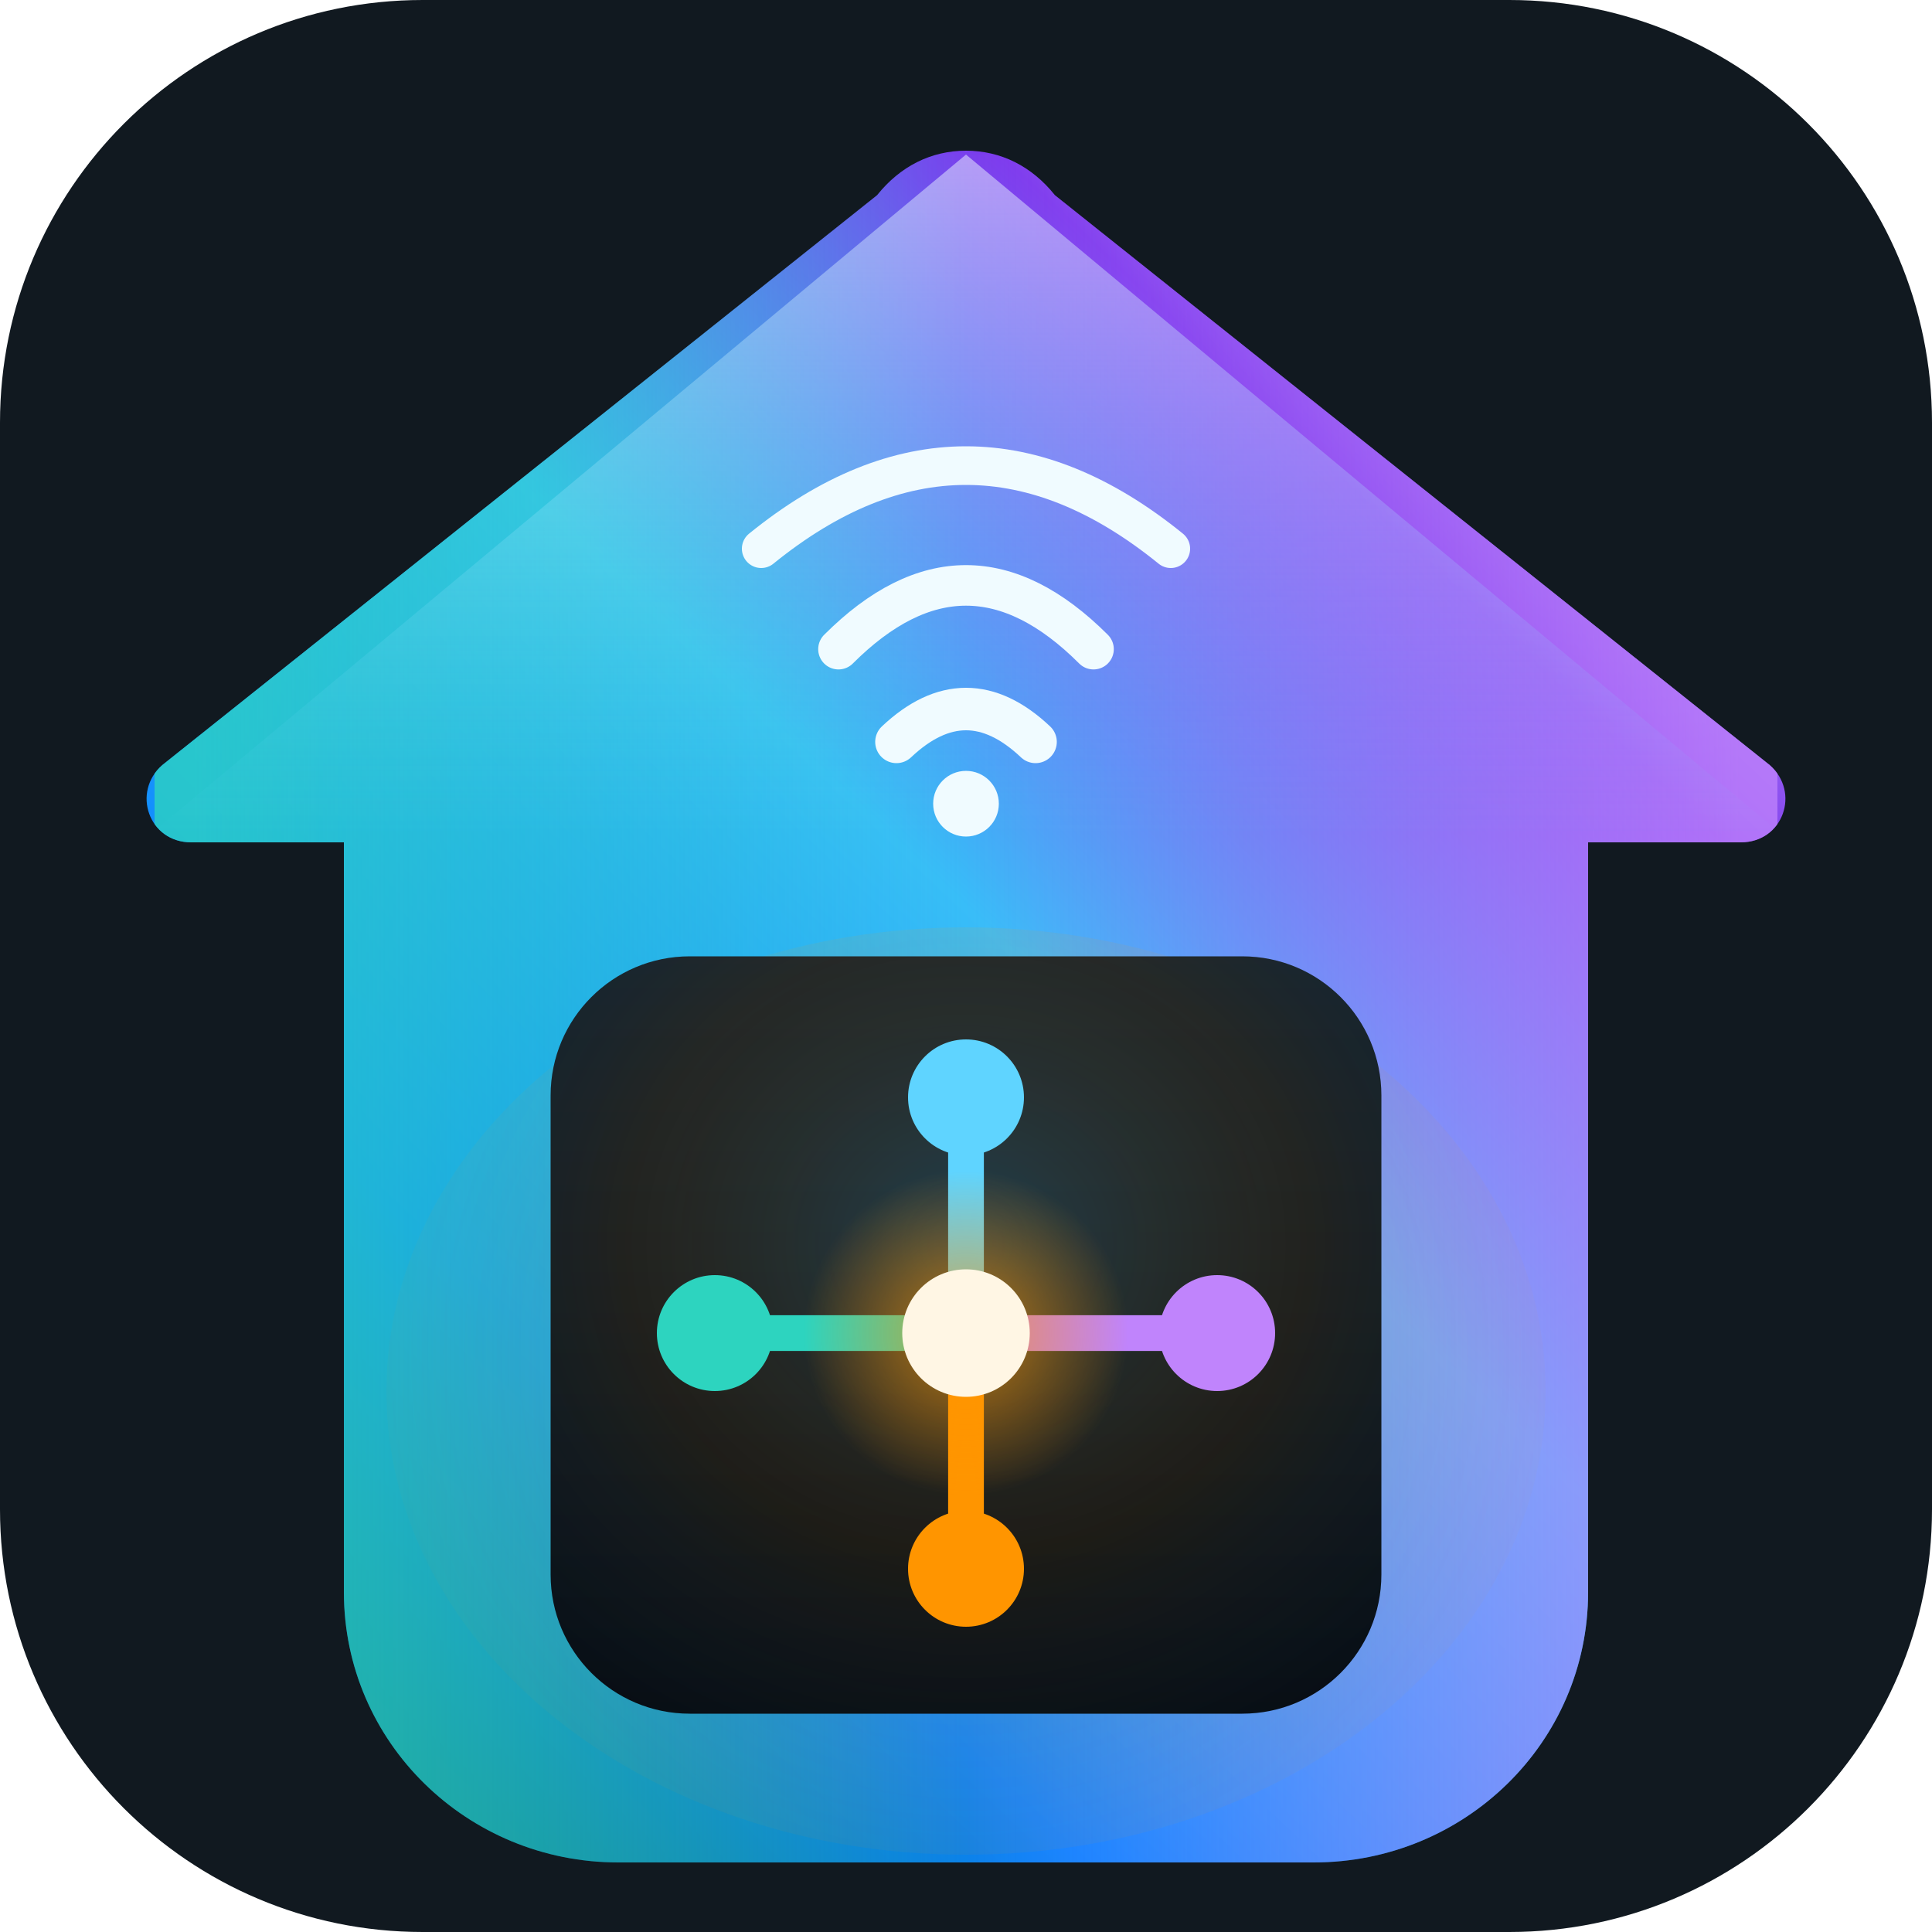
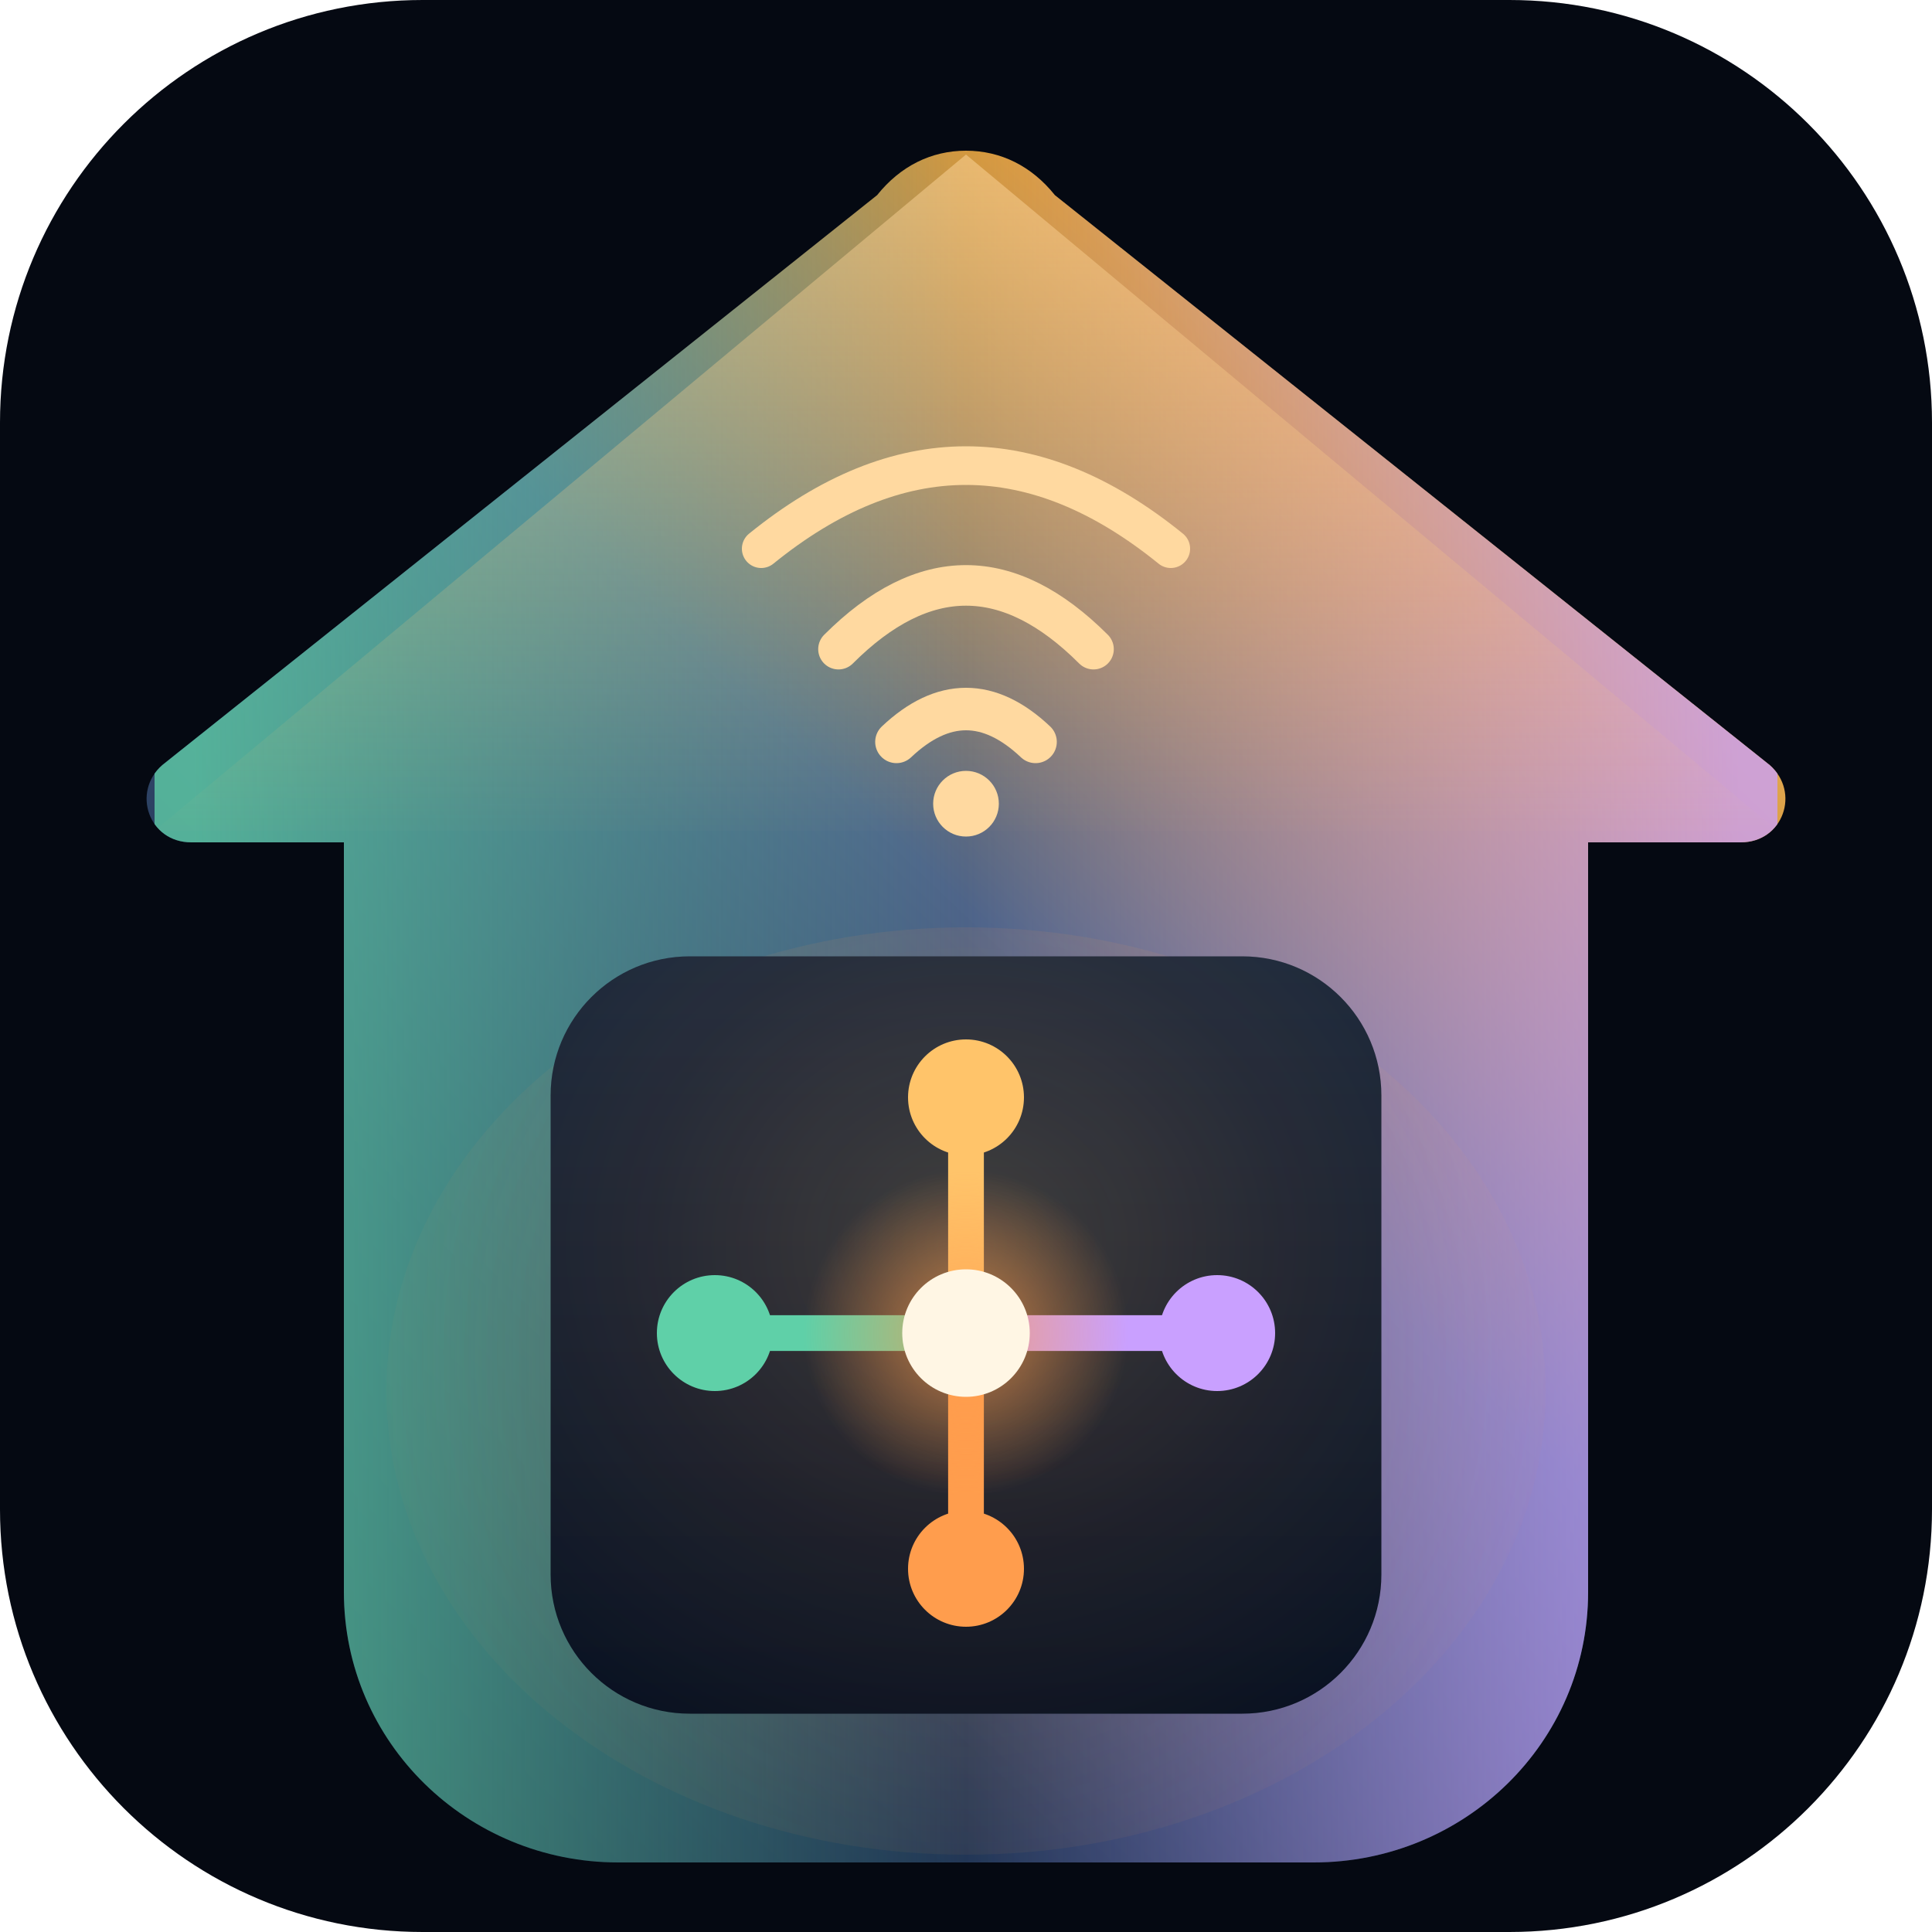
<svg xmlns="http://www.w3.org/2000/svg" viewBox="0 0 128 128" role="img" aria-label="HomeOS">
  <defs>
    <linearGradient id="fvh5House" x1="12" y1="92" x2="90" y2="10" gradientUnits="userSpaceOnUse">
-       <stop offset="0%" stop-color="#0F766E" />
-       <stop offset="24%" stop-color="#0A84FF" />
-       <stop offset="52%" stop-color="#38BDF8" />
-       <stop offset="78%" stop-color="#7C3AED" />
-       <stop offset="100%" stop-color="#E9D5FF" />
+       <stop offset="0%" stop-color="#16263C" />
+       <stop offset="24%" stop-color="#24395A" />
+       <stop offset="52%" stop-color="#4E6489" />
+       <stop offset="78%" stop-color="#D89A3C" />
+       <stop offset="100%" stop-color="#FFD9A0" />
    </linearGradient>
    <linearGradient id="fvh5Life" x1="10" y1="48" x2="50" y2="48" gradientUnits="userSpaceOnUse">
-       <stop offset="0%" stop-color="#2DD4BF" stop-opacity="0.78" />
-       <stop offset="100%" stop-color="#2DD4BF" stop-opacity="0" />
+       <stop offset="0%" stop-color="#5FD0A8" stop-opacity="0.78" />
+       <stop offset="100%" stop-color="#5FD0A8" stop-opacity="0" />
    </linearGradient>
    <linearGradient id="fvh5Voice" x1="90" y1="48" x2="50" y2="48" gradientUnits="userSpaceOnUse">
-       <stop offset="0%" stop-color="#C084FC" stop-opacity="0.76" />
-       <stop offset="100%" stop-color="#C084FC" stop-opacity="0" />
+       <stop offset="0%" stop-color="#C9A0FF" stop-opacity="0.76" />
+       <stop offset="100%" stop-color="#C9A0FF" stop-opacity="0" />
    </linearGradient>
    <linearGradient id="fvh5Roof" x1="50" y1="8" x2="50" y2="44" gradientUnits="userSpaceOnUse">
-       <stop offset="0%" stop-color="#F0FBFF" stop-opacity="0.5" />
-       <stop offset="100%" stop-color="#5FD4FF" stop-opacity="0" />
+       <stop offset="0%" stop-color="#FFD9A0" stop-opacity="0.5" />
+       <stop offset="100%" stop-color="#FFC46A" stop-opacity="0" />
    </linearGradient>
    <radialGradient id="fvh5Warm" cx="50" cy="70" r="34" gradientUnits="userSpaceOnUse">
-       <stop offset="0%" stop-color="#FF9500" stop-opacity="0.38" />
-       <stop offset="50%" stop-color="#FF9500" stop-opacity="0.12" />
-       <stop offset="100%" stop-color="#FF9500" stop-opacity="0" />
+       <stop offset="0%" stop-color="#FF9D4D" stop-opacity="0.38" />
+       <stop offset="50%" stop-color="#FF9D4D" stop-opacity="0.12" />
+       <stop offset="100%" stop-color="#FF9D4D" stop-opacity="0" />
    </radialGradient>
    <linearGradient id="fvh5Screen" x1="50" y1="48" x2="50" y2="90" gradientUnits="userSpaceOnUse">
-       <stop offset="0%" stop-color="#12202C" />
-       <stop offset="100%" stop-color="#070C12" />
+       <stop offset="0%" stop-color="#16263C" />
+       <stop offset="100%" stop-color="#081020" />
    </linearGradient>
    <radialGradient id="fvh5ScreenGlow" cx="50%" cy="38%" r="75%">
-       <stop offset="0%" stop-color="#5FD4FF" stop-opacity="0.2" />
-       <stop offset="55%" stop-color="#FF9500" stop-opacity="0.08" />
-       <stop offset="100%" stop-color="#5FD4FF" stop-opacity="0" />
+       <stop offset="0%" stop-color="#FFC46A" stop-opacity="0.2" />
+       <stop offset="55%" stop-color="#FF9D4D" stop-opacity="0.08" />
+       <stop offset="100%" stop-color="#FFC46A" stop-opacity="0" />
    </radialGradient>
    <radialGradient id="fvh5HubGlow" cx="50%" cy="50%" r="50%">
-       <stop offset="0%" stop-color="#FFE7B0" stop-opacity="0.95" />
-       <stop offset="40%" stop-color="#FF9500" stop-opacity="0.42" />
-       <stop offset="100%" stop-color="#FF9500" stop-opacity="0" />
+       <stop offset="0%" stop-color="#FFE9C9" stop-opacity="0.95" />
+       <stop offset="40%" stop-color="#FF9D4D" stop-opacity="0.42" />
+       <stop offset="100%" stop-color="#FF9D4D" stop-opacity="0" />
    </radialGradient>
    <clipPath id="fvh5HouseClip">
      <path d="M50 7.8 C51.8 7.8 53.4 8.6 54.6 10.1 L91.6 39.6 C93.2 41 92.3 43.6 90.1 43.6 H82.2 V82.4 C82.2 90.2 75.8 96.4 68 96.4 H32 C24.2 96.4 17.8 90.2 17.8 82.4 V43.6 H9.9 C7.7 43.6 6.8 41 8.4 39.6 L45.4 10.1 C46.6 8.6 48.2 7.8 50 7.8 Z" />
    </clipPath>
    <clipPath id="fvh5TileClip">
      <rect width="128" height="128" rx="28" />
    </clipPath>
    <style>
      @keyframes fvh5Hub {
        0%, 100% { opacity: 0.82; }
        50% { opacity: 1; }
      }
      @keyframes fvh5Wifi {
        0%, 100% { opacity: 0.42; }
        40% { opacity: 1; }
      }
      .fvh5-hub { animation: fvh5Hub 3.4s ease-in-out infinite; }
      .fvh5-wifi-a { animation: fvh5Wifi 2.2s ease-in-out 0s infinite; }
      .fvh5-wifi-b { animation: fvh5Wifi 2.2s ease-in-out 0.14s infinite; }
      .fvh5-wifi-c { animation: fvh5Wifi 2.2s ease-in-out 0.28s infinite; }
      @media (prefers-reduced-motion: reduce) {
        .fvh5-hub, .fvh5-wifi-a, .fvh5-wifi-b, .fvh5-wifi-c { animation: none; }
      }
    </style>
  </defs>
-   <rect width="128" height="128" rx="28" fill="#111920" />
+   <rect width="128" height="128" rx="28" fill="#050912" />
  <g clip-path="url(#fvh5TileClip)" transform="scale(1.28)">
    <path fill="url(#fvh5House)" d="M50 7.8 C51.8 7.8 53.4 8.6 54.6 10.1 L91.6 39.6 C93.2 41 92.3 43.6 90.1 43.6 H82.2 V82.4 C82.2 90.2 75.8 96.4 68 96.4 H32 C24.2 96.4 17.8 90.2 17.8 82.4 V43.6 H9.9 C7.7 43.6 6.8 41 8.4 39.6 L45.4 10.1 C46.6 8.6 48.2 7.8 50 7.8 Z" />
    <g clip-path="url(#fvh5HouseClip)">
      <rect x="8" y="8" width="42" height="90" fill="url(#fvh5Life)" />
      <rect x="50" y="8" width="42" height="90" fill="url(#fvh5Voice)" />
      <path d="M50 8 L92 43 L8 43 Z" fill="url(#fvh5Roof)" />
      <ellipse cx="50" cy="72" rx="30" ry="24" fill="url(#fvh5Warm)" />
    </g>
-     <g fill="none" stroke="#F0FBFF" stroke-linecap="round" stroke-linejoin="round">
+     <g fill="none" stroke="#FFD9A0" stroke-linecap="round" stroke-linejoin="round">
      <path class="fvh5-wifi-a" d="M46.4 38.4 Q50 35 53.6 38.4" stroke-width="2.2" />
      <path class="fvh5-wifi-b" d="M43.4 33.6 Q50 27 56.6 33.6" stroke-width="2.1" />
      <path class="fvh5-wifi-c" d="M39.4 28.4 Q50 19.8 60.6 28.4" stroke-width="2" />
    </g>
-     <circle cx="50" cy="41.6" r="1.7" fill="#F0FBFF" />
+     <circle cx="50" cy="41.6" r="1.7" fill="#FFD9A0" />
    <rect x="28.5" y="49.5" width="43" height="39.2" rx="7.2" fill="url(#fvh5Screen)" />
    <rect x="28.5" y="49.5" width="43" height="39.2" rx="7.2" fill="url(#fvh5ScreenGlow)" />
    <g stroke-width="1.85" stroke-linecap="round">
-       <line x1="50" y1="69" x2="50" y2="56.8" stroke="#5FD4FF" />
-       <line x1="50" y1="69" x2="63" y2="69" stroke="#C084FC" />
-       <line x1="50" y1="69" x2="50" y2="81.2" stroke="#FF9500" />
-       <line x1="50" y1="69" x2="37" y2="69" stroke="#2DD4BF" />
+       <line x1="50" y1="69" x2="50" y2="56.8" stroke="#FFC46A" />
+       <line x1="50" y1="69" x2="63" y2="69" stroke="#C9A0FF" />
+       <line x1="50" y1="69" x2="50" y2="81.2" stroke="#FF9D4D" />
+       <line x1="50" y1="69" x2="37" y2="69" stroke="#5FD0A8" />
    </g>
-     <circle cx="50" cy="56.8" r="3" fill="#5FD4FF" />
-     <circle cx="63" cy="69" r="3" fill="#C084FC" />
-     <circle cx="50" cy="81.2" r="3" fill="#FF9500" />
-     <circle cx="37" cy="69" r="3" fill="#2DD4BF" />
+     <circle cx="50" cy="56.8" r="3" fill="#FFC46A" />
+     <circle cx="63" cy="69" r="3" fill="#C9A0FF" />
+     <circle cx="50" cy="81.2" r="3" fill="#FF9D4D" />
+     <circle cx="37" cy="69" r="3" fill="#5FD0A8" />
    <circle class="fvh5-hub" cx="50" cy="69" r="8.4" fill="url(#fvh5HubGlow)" />
    <circle cx="50" cy="69" r="3.3" fill="#FFF6E4" />
  </g>
</svg>
